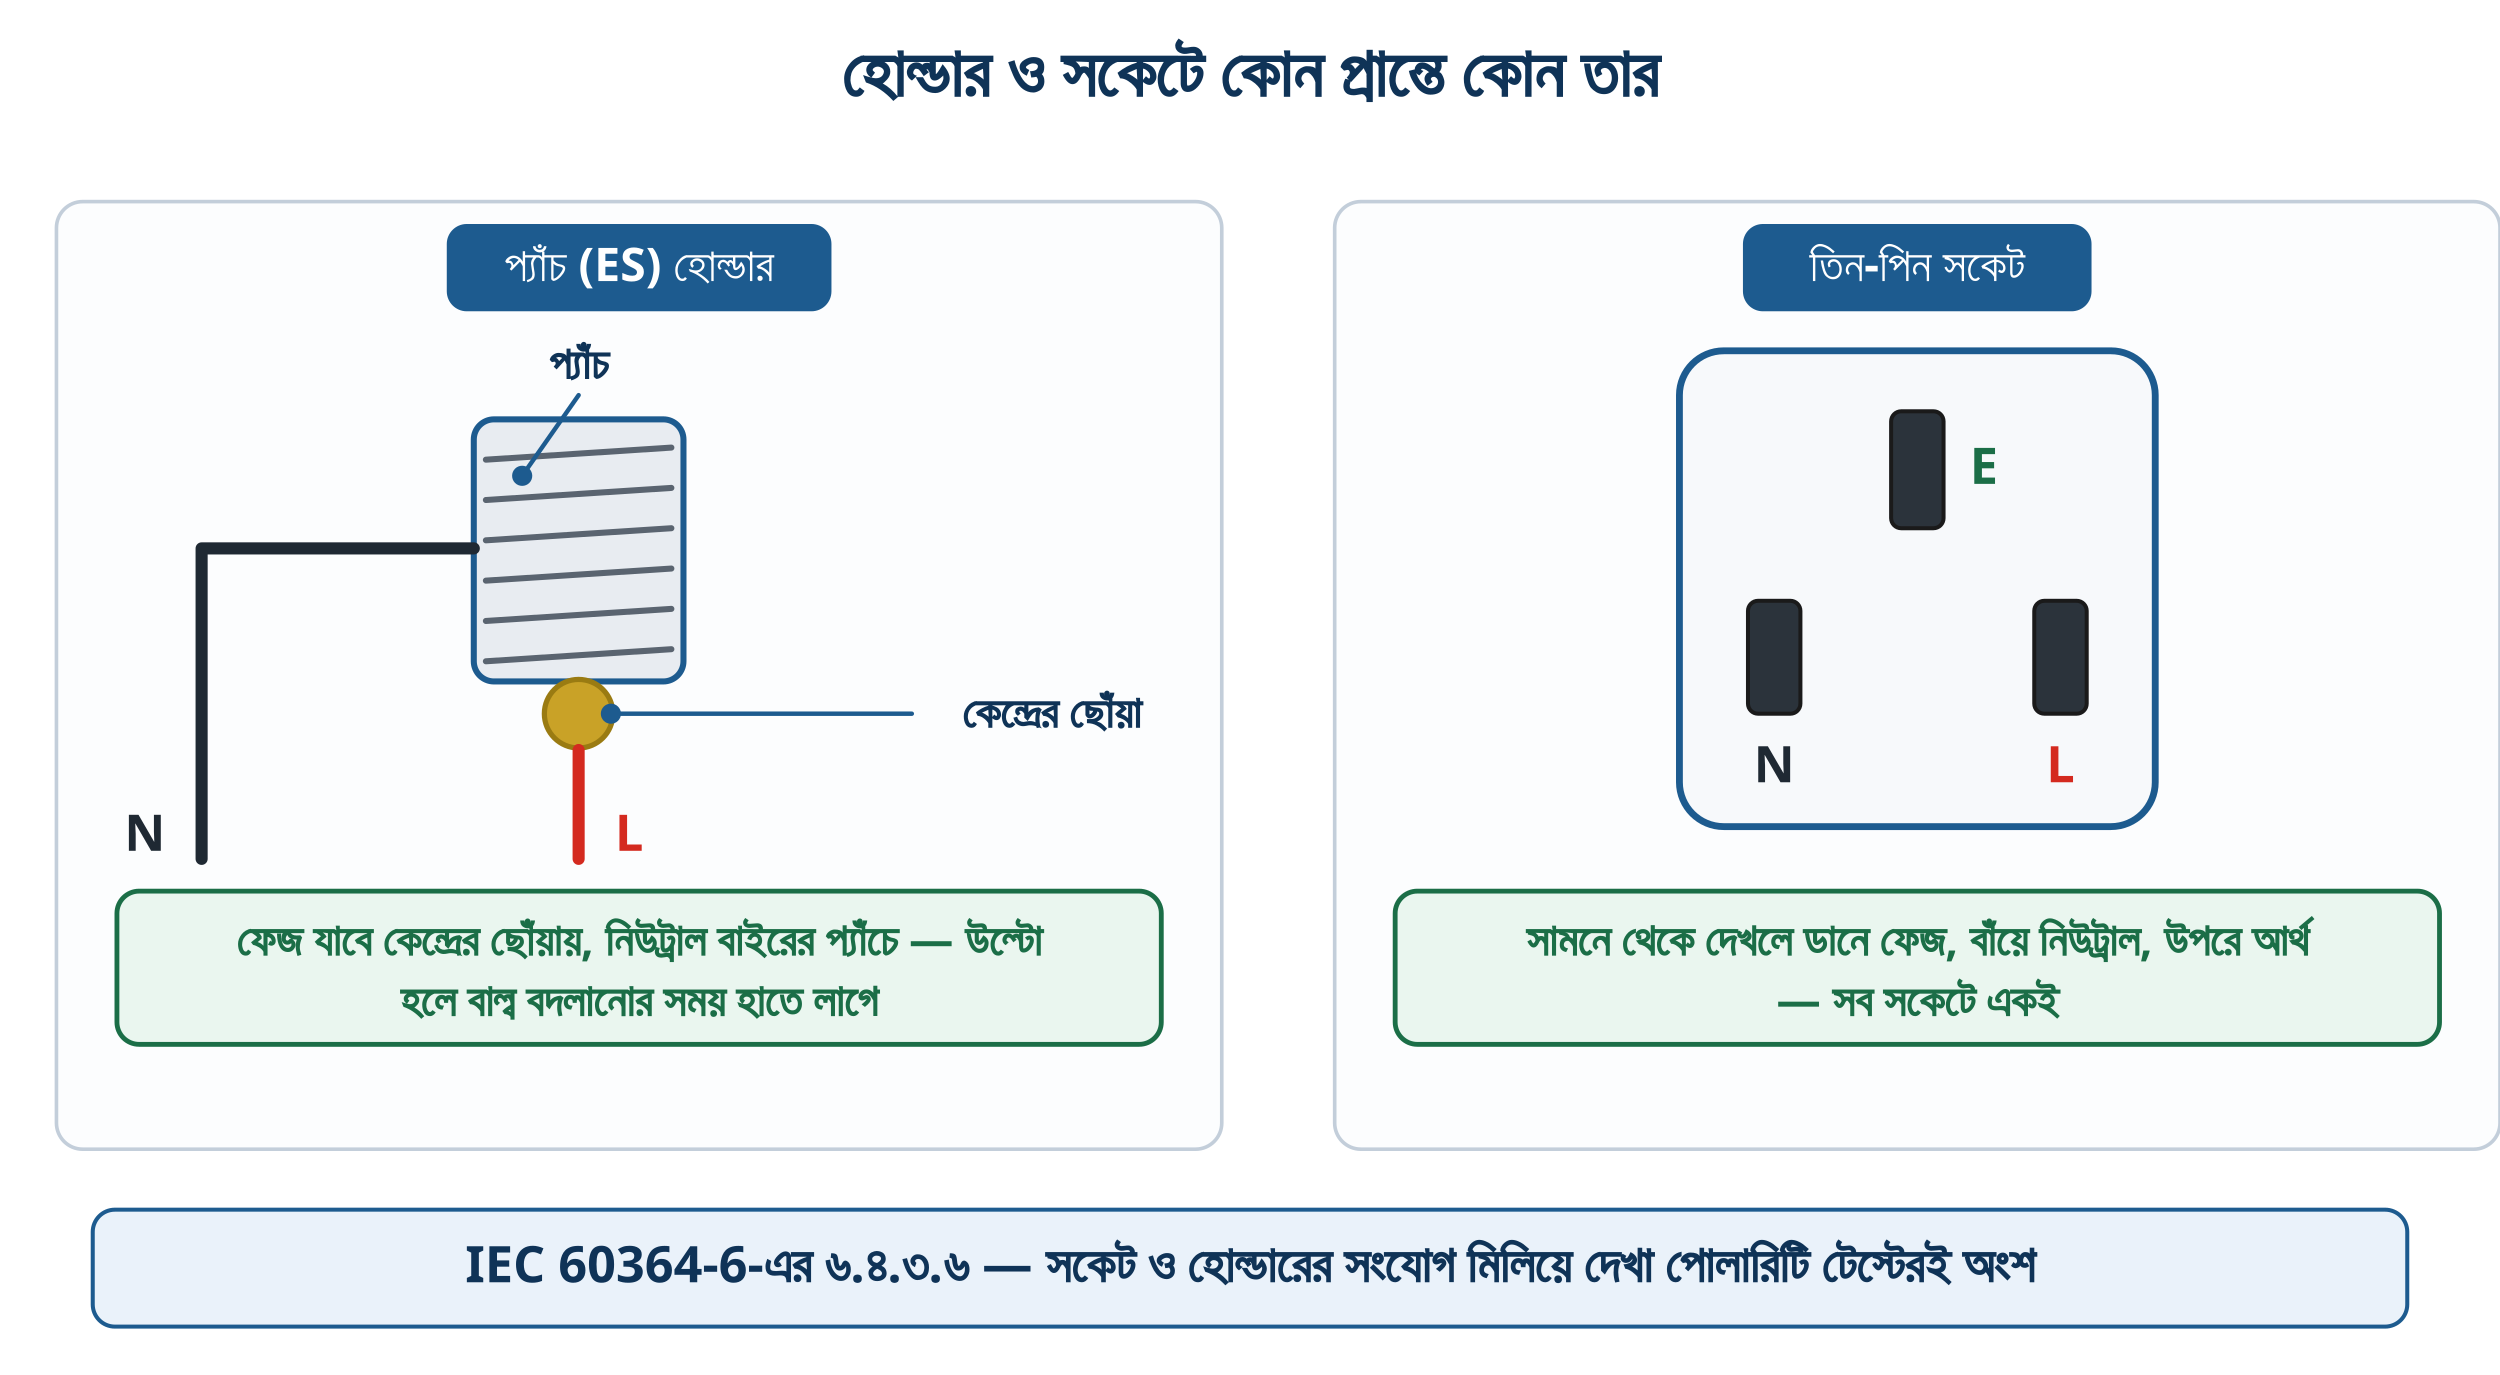
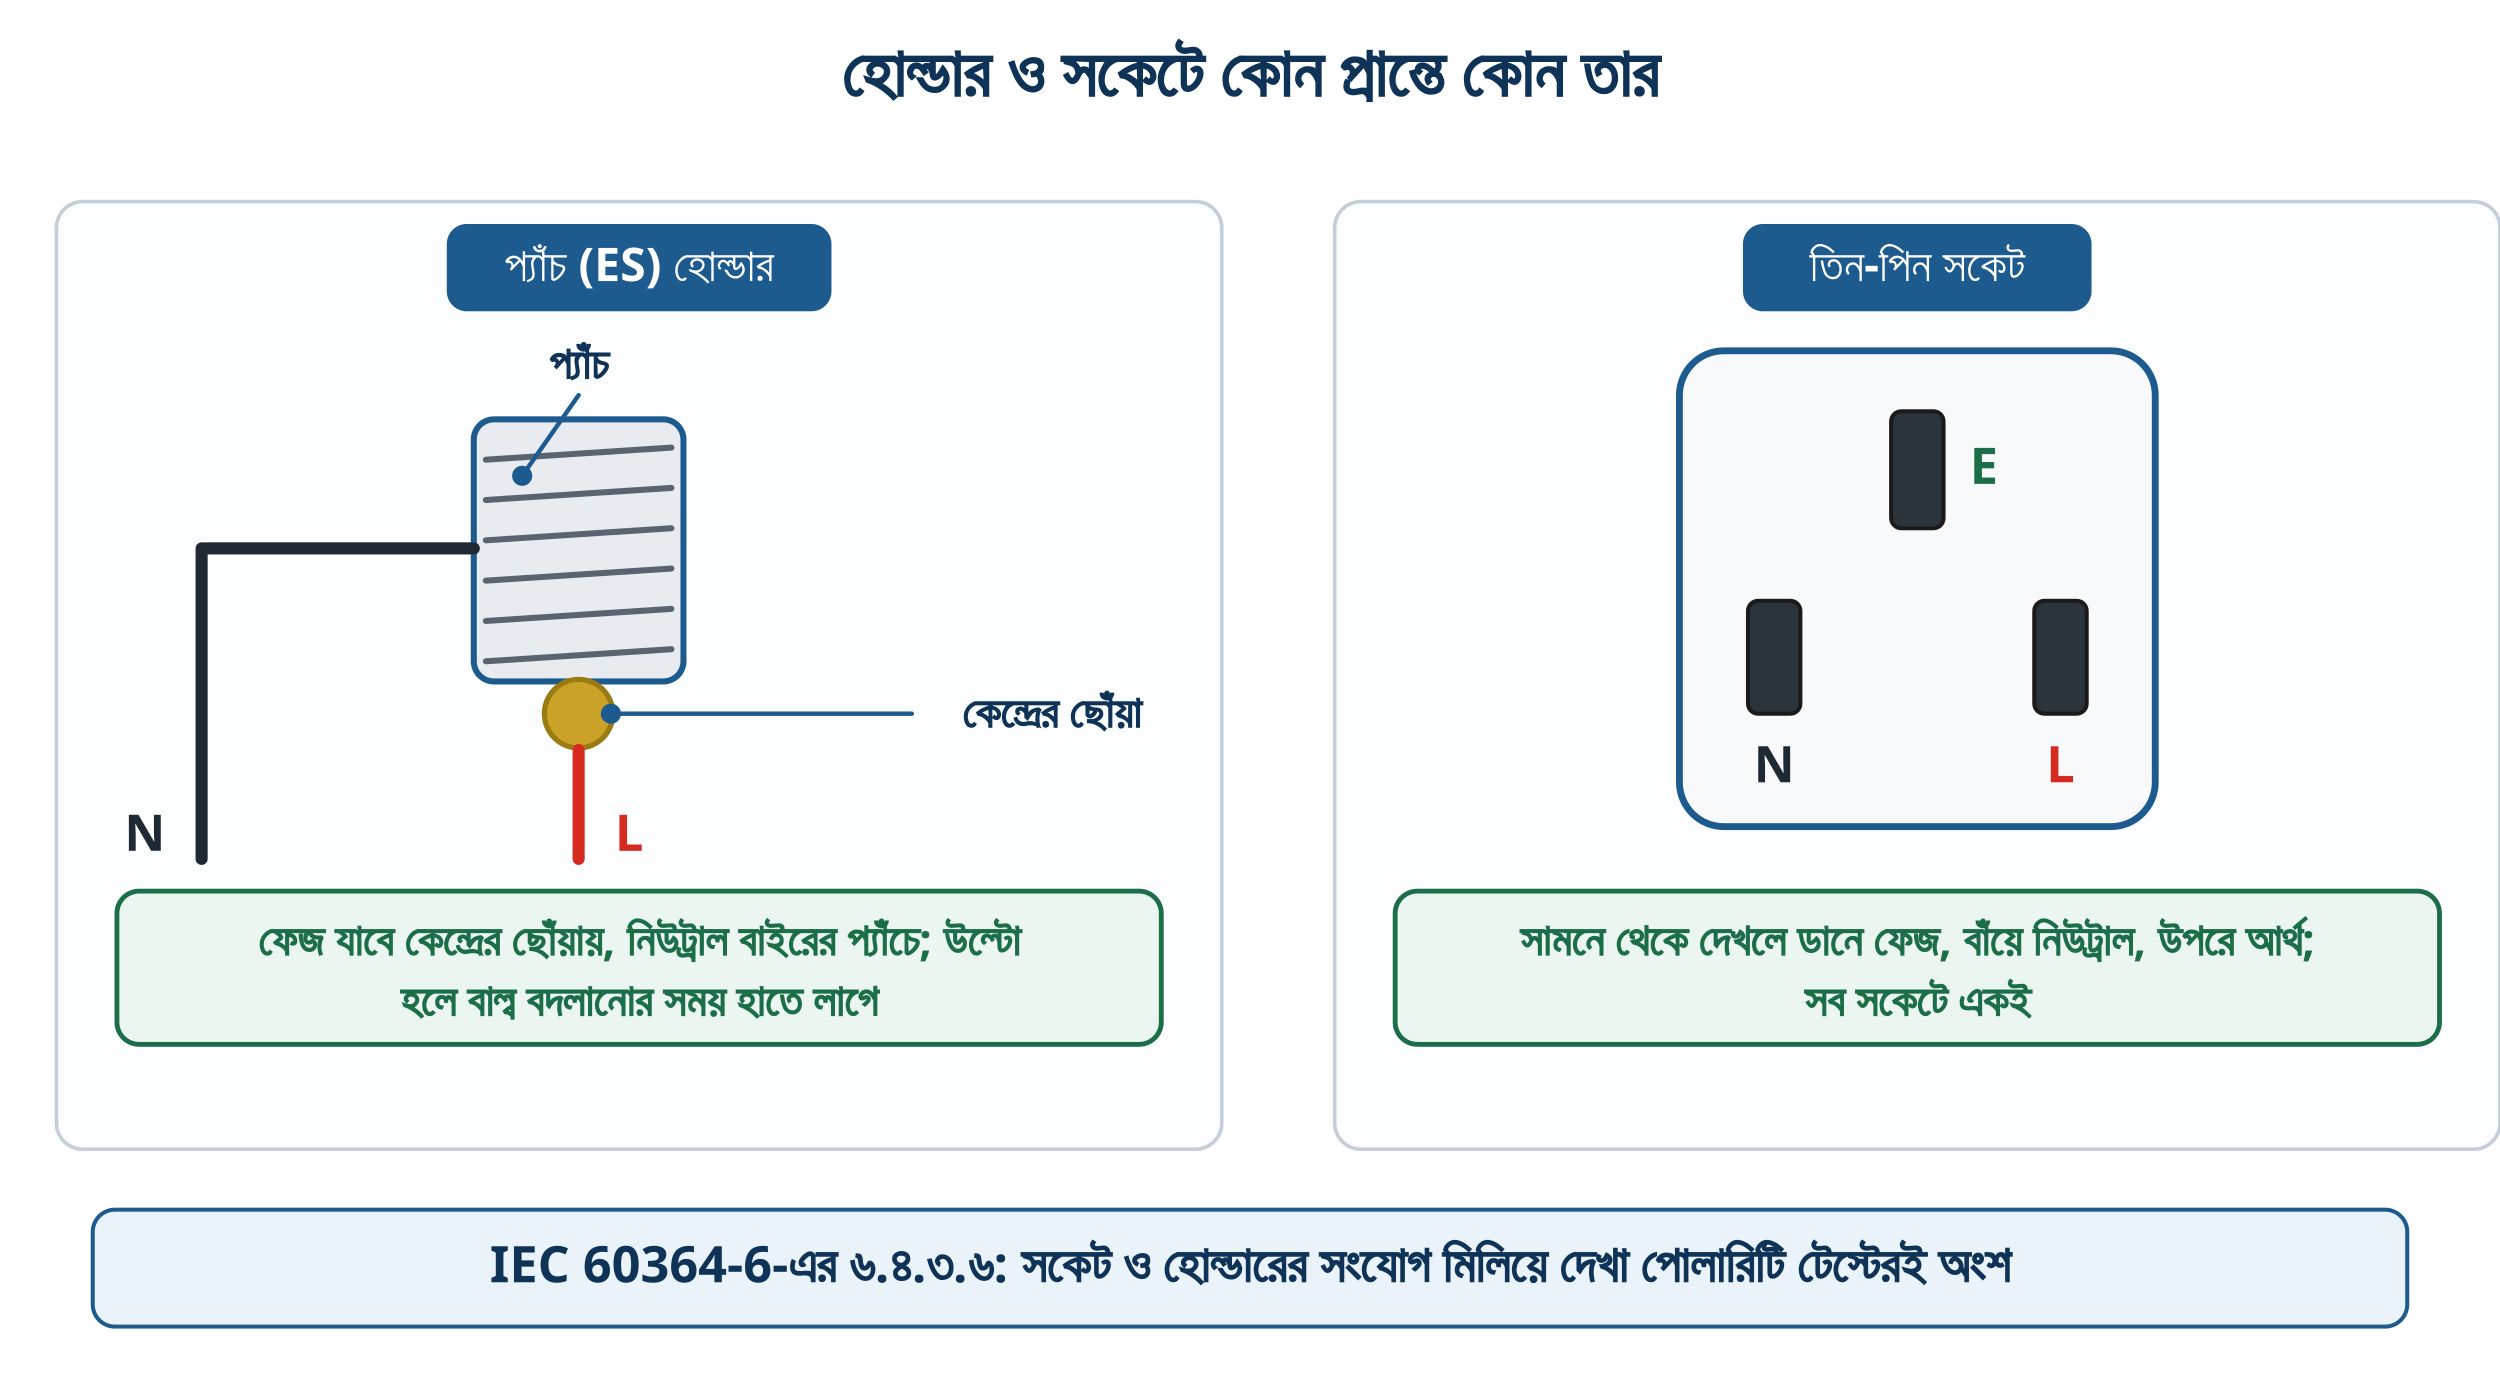
<svg xmlns="http://www.w3.org/2000/svg" width="1240" height="682" viewBox="0 0 1240 682">
  <rect width="1240" height="682" fill="#FFFFFF" />
  <text x="620.0" y="48.0" font-family="Kalpurush" font-size="34" font-weight="700" fill="#0F3357" text-anchor="middle">হোল্ডার ও সকেটে কোন প্রান্তে কোন তার</text>
  <rect x="28.0" y="100.0" width="578.0" height="470.0" rx="13" fill="#FCFDFE" stroke="#C3CEDA" stroke-width="1.8" />
  <rect x="222.5" y="112.0" width="189.0" height="41.5" rx="9" fill="#1D5B8F" stroke="#1D5B8F" stroke-width="1.8" />
  <text x="317.0" y="139.4" font-family="Kalpurush" font-size="23" font-weight="600" fill="#FFFFFF" text-anchor="middle">প্যাঁচ (ES) হোল্ডার</text>
  <rect x="235.0" y="208.0" width="104.0" height="130.0" rx="10" fill="#E8ECF1" stroke="#1D5B8F" stroke-width="3" />
  <path d="M 241.0 228 L 333.0 222" fill="none" stroke="#5A6470" stroke-width="3" stroke-linecap="round" stroke-linejoin="round" />
  <path d="M 241.0 248 L 333.0 242" fill="none" stroke="#5A6470" stroke-width="3" stroke-linecap="round" stroke-linejoin="round" />
  <path d="M 241.0 268 L 333.0 262" fill="none" stroke="#5A6470" stroke-width="3" stroke-linecap="round" stroke-linejoin="round" />
  <path d="M 241.0 288 L 333.0 282" fill="none" stroke="#5A6470" stroke-width="3" stroke-linecap="round" stroke-linejoin="round" />
  <path d="M 241.0 308 L 333.0 302" fill="none" stroke="#5A6470" stroke-width="3" stroke-linecap="round" stroke-linejoin="round" />
  <path d="M 241.0 328 L 333.0 322" fill="none" stroke="#5A6470" stroke-width="3" stroke-linecap="round" stroke-linejoin="round" />
  <circle cx="287.0" cy="354.0" r="17.0" fill="#C9A227" stroke="#9A7B12" stroke-width="2.6" />
  <text x="566.0" y="361.0" font-family="Kalpurush" font-size="22" font-weight="700" fill="#0F3357" text-anchor="end">কেন্দ্রের ছোঁয়া</text>
  <path d="M 452.26 354 L 303.0 354" fill="none" stroke="#1D5B8F" stroke-width="2.2" stroke-linecap="round" stroke-linejoin="round" />
  <circle cx="303.0" cy="354.0" r="5.0" fill="#1D5B8F" stroke="none" stroke-width="2" />
  <text x="287.0" y="188.0" font-family="Kalpurush" font-size="22" font-weight="700" fill="#0F3357" text-anchor="middle">প্যাঁচ</text>
  <path d="M 287.0 196 L 259.0 236" fill="none" stroke="#1D5B8F" stroke-width="2.2" stroke-linecap="round" stroke-linejoin="round" />
  <circle cx="259.0" cy="236.0" r="5.0" fill="#1D5B8F" stroke="none" stroke-width="2" />
  <path d="M 287.0 372 L 287.0 426" fill="none" stroke="#D42A1F" stroke-width="6" stroke-linecap="round" stroke-linejoin="round" />
  <path d="M 235.0 272 L 100 272 L 100 426" fill="none" stroke="#1F2933" stroke-width="6" stroke-linecap="round" stroke-linejoin="round" />
  <text x="305.0" y="422.0" font-family="Kalpurush" font-size="25" font-weight="700" fill="#D42A1F" text-anchor="start">L</text>
  <text x="82.0" y="422.0" font-family="Kalpurush" font-size="25" font-weight="700" fill="#1F2933" text-anchor="end">N</text>
  <rect x="58.0" y="442.0" width="518.0" height="76.0" rx="11" fill="#EAF6EF" stroke="#1B6E47" stroke-width="2.4" />
-   <text x="317.0" y="474.0" font-family="Kalpurush" font-size="22" font-weight="700" fill="#1B6E47" text-anchor="middle">ফেজ যাবে কেন্দ্রের ছোঁয়ায়, নিউট্রাল বাইরের প্যাঁচে — উল্টো</text>
+   <text x="317.0" y="474.0" font-family="Kalpurush" font-size="22" font-weight="700" fill="#1B6E47" text-anchor="middle">ফেজ যাবে কেন্দ্রের ছোঁয়ায়, নিউট্রাল বাইরের প্যাঁচে; উল্টো</text>
  <text x="317.0" y="504.0" font-family="Kalpurush" font-size="22" font-weight="700" fill="#1B6E47" text-anchor="middle">হলে বাল্ব বদলানোর সময় হাতে লাগে</text>
  <rect x="662.0" y="100.0" width="578.0" height="470.0" rx="13" fill="#FCFDFE" stroke="#C3CEDA" stroke-width="1.8" />
  <rect x="865.4" y="112.0" width="171.1" height="41.5" rx="9" fill="#1D5B8F" stroke="#1D5B8F" stroke-width="1.8" />
  <text x="951.0" y="139.4" font-family="Kalpurush" font-size="23" font-weight="600" fill="#FFFFFF" text-anchor="middle">তিন-পিন সকেট</text>
  <rect x="833.0" y="174.0" width="236.0" height="236.0" rx="22" fill="#F7F9FB" stroke="#1D5B8F" stroke-width="3.4" />
  <rect x="938.0" y="204.0" width="26.0" height="58.0" rx="5" fill="#2B333B" stroke="#1A1A1A" stroke-width="2" />
  <rect x="867.0" y="298.0" width="26.0" height="56.0" rx="5" fill="#2B333B" stroke="#1A1A1A" stroke-width="2" />
  <rect x="1009.0" y="298.0" width="26.0" height="56.0" rx="5" fill="#2B333B" stroke="#1A1A1A" stroke-width="2" />
  <text x="977.0" y="240.0" font-family="Kalpurush" font-size="25" font-weight="700" fill="#1B6E47" text-anchor="start">E</text>
  <text x="880.0" y="388.0" font-family="Kalpurush" font-size="25" font-weight="700" fill="#1F2933" text-anchor="middle">N</text>
  <text x="1022.0" y="388.0" font-family="Kalpurush" font-size="25" font-weight="700" fill="#D42A1F" text-anchor="middle">L</text>
  <rect x="692.0" y="442.0" width="518.0" height="76.0" rx="11" fill="#EAF6EF" stroke="#1B6E47" stroke-width="2.4" />
-   <text x="951.0" y="474.0" font-family="Kalpurush" font-size="22" font-weight="700" fill="#1B6E47" text-anchor="middle">সামনে থেকে দেখলে ডানে ফেজ, বাঁয়ে নিউট্রাল, উপরে আর্থ</text>
-   <text x="951.0" y="504.0" font-family="Kalpurush" font-size="22" font-weight="700" fill="#1B6E47" text-anchor="middle">— সব সকেটে একই</text>
+   <text x="951.0" y="474.0" font-family="Kalpurush" font-size="22" font-weight="700" fill="#1B6E47" text-anchor="middle">সামনে থেকে দেখলে ডানে ফেজ, বাঁয়ে নিউট্রাল, উপরে আর্থ;</text>
+   <text x="951.0" y="504.0" font-family="Kalpurush" font-size="22" font-weight="700" fill="#1B6E47" text-anchor="middle">সব সকেটে একই</text>
  <rect x="46.0" y="600.0" width="1148.0" height="58.0" rx="11" fill="#EAF2FA" stroke="#1D5B8F" stroke-width="2" />
-   <text x="620.0" y="636.0" font-family="Kalpurush" font-size="25" font-weight="700" fill="#0F3357" text-anchor="middle">IEC 60364-6-এর ৬.৪.৩.৬ — সকেট ও হোল্ডারের সংযোগ মিলিয়ে দেখা পোলারিটি টেস্টেরই অংশ</text>
+   <text x="620.0" y="636.0" font-family="Kalpurush" font-size="25" font-weight="700" fill="#0F3357" text-anchor="middle">IEC 60364-6-এর ৬.৪.৩.৬: সকেট ও হোল্ডারের সংযোগ মিলিয়ে দেখা পোলারিটি টেস্টেরই অংশ</text>
</svg>
